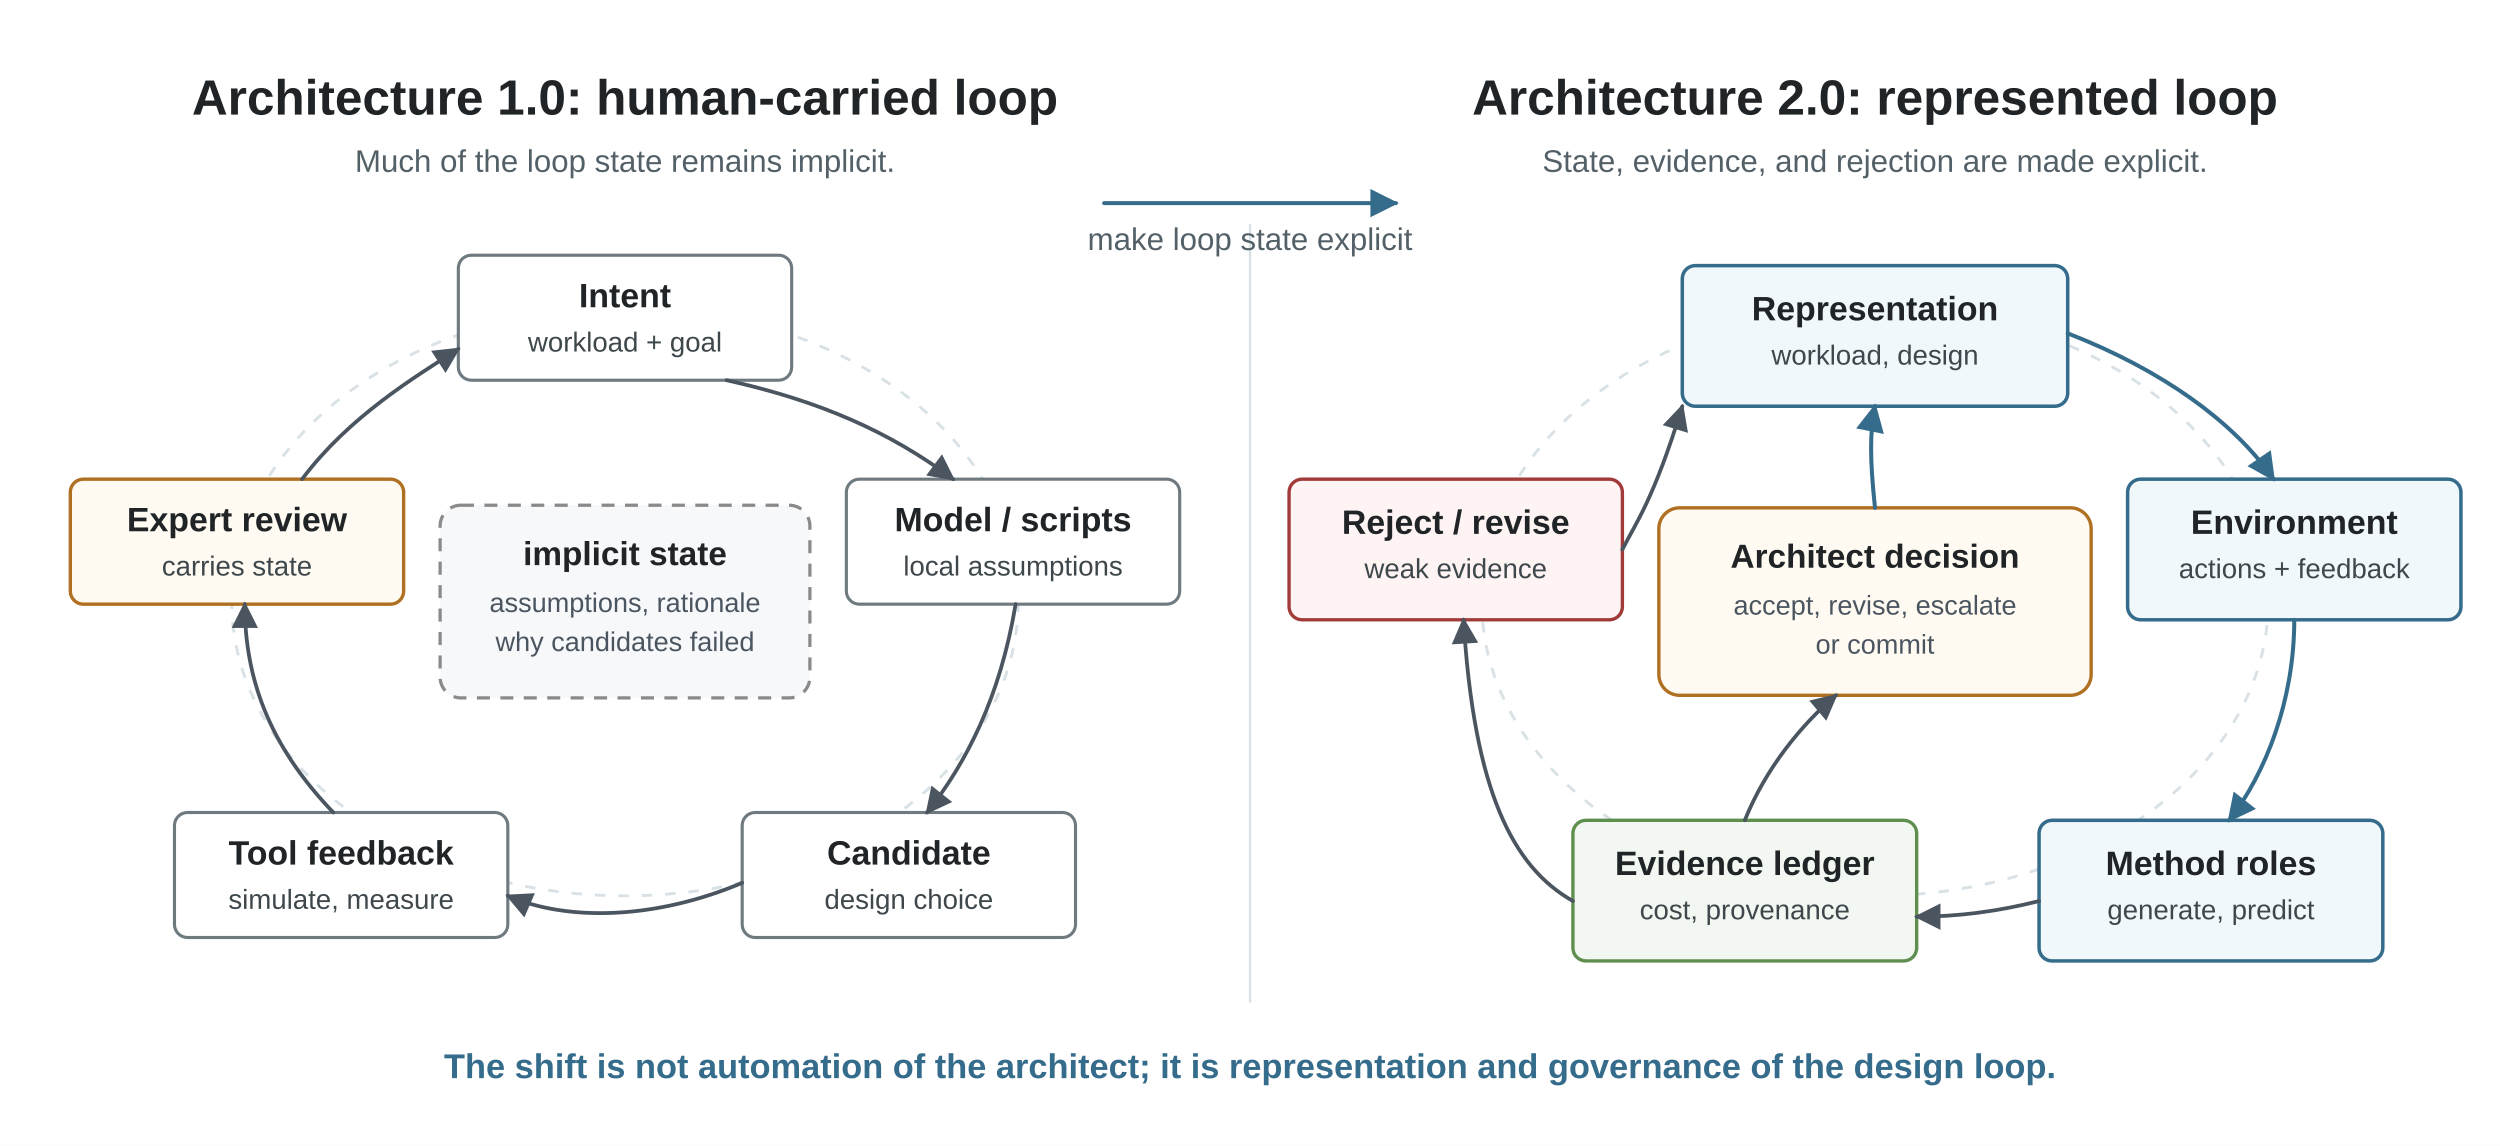
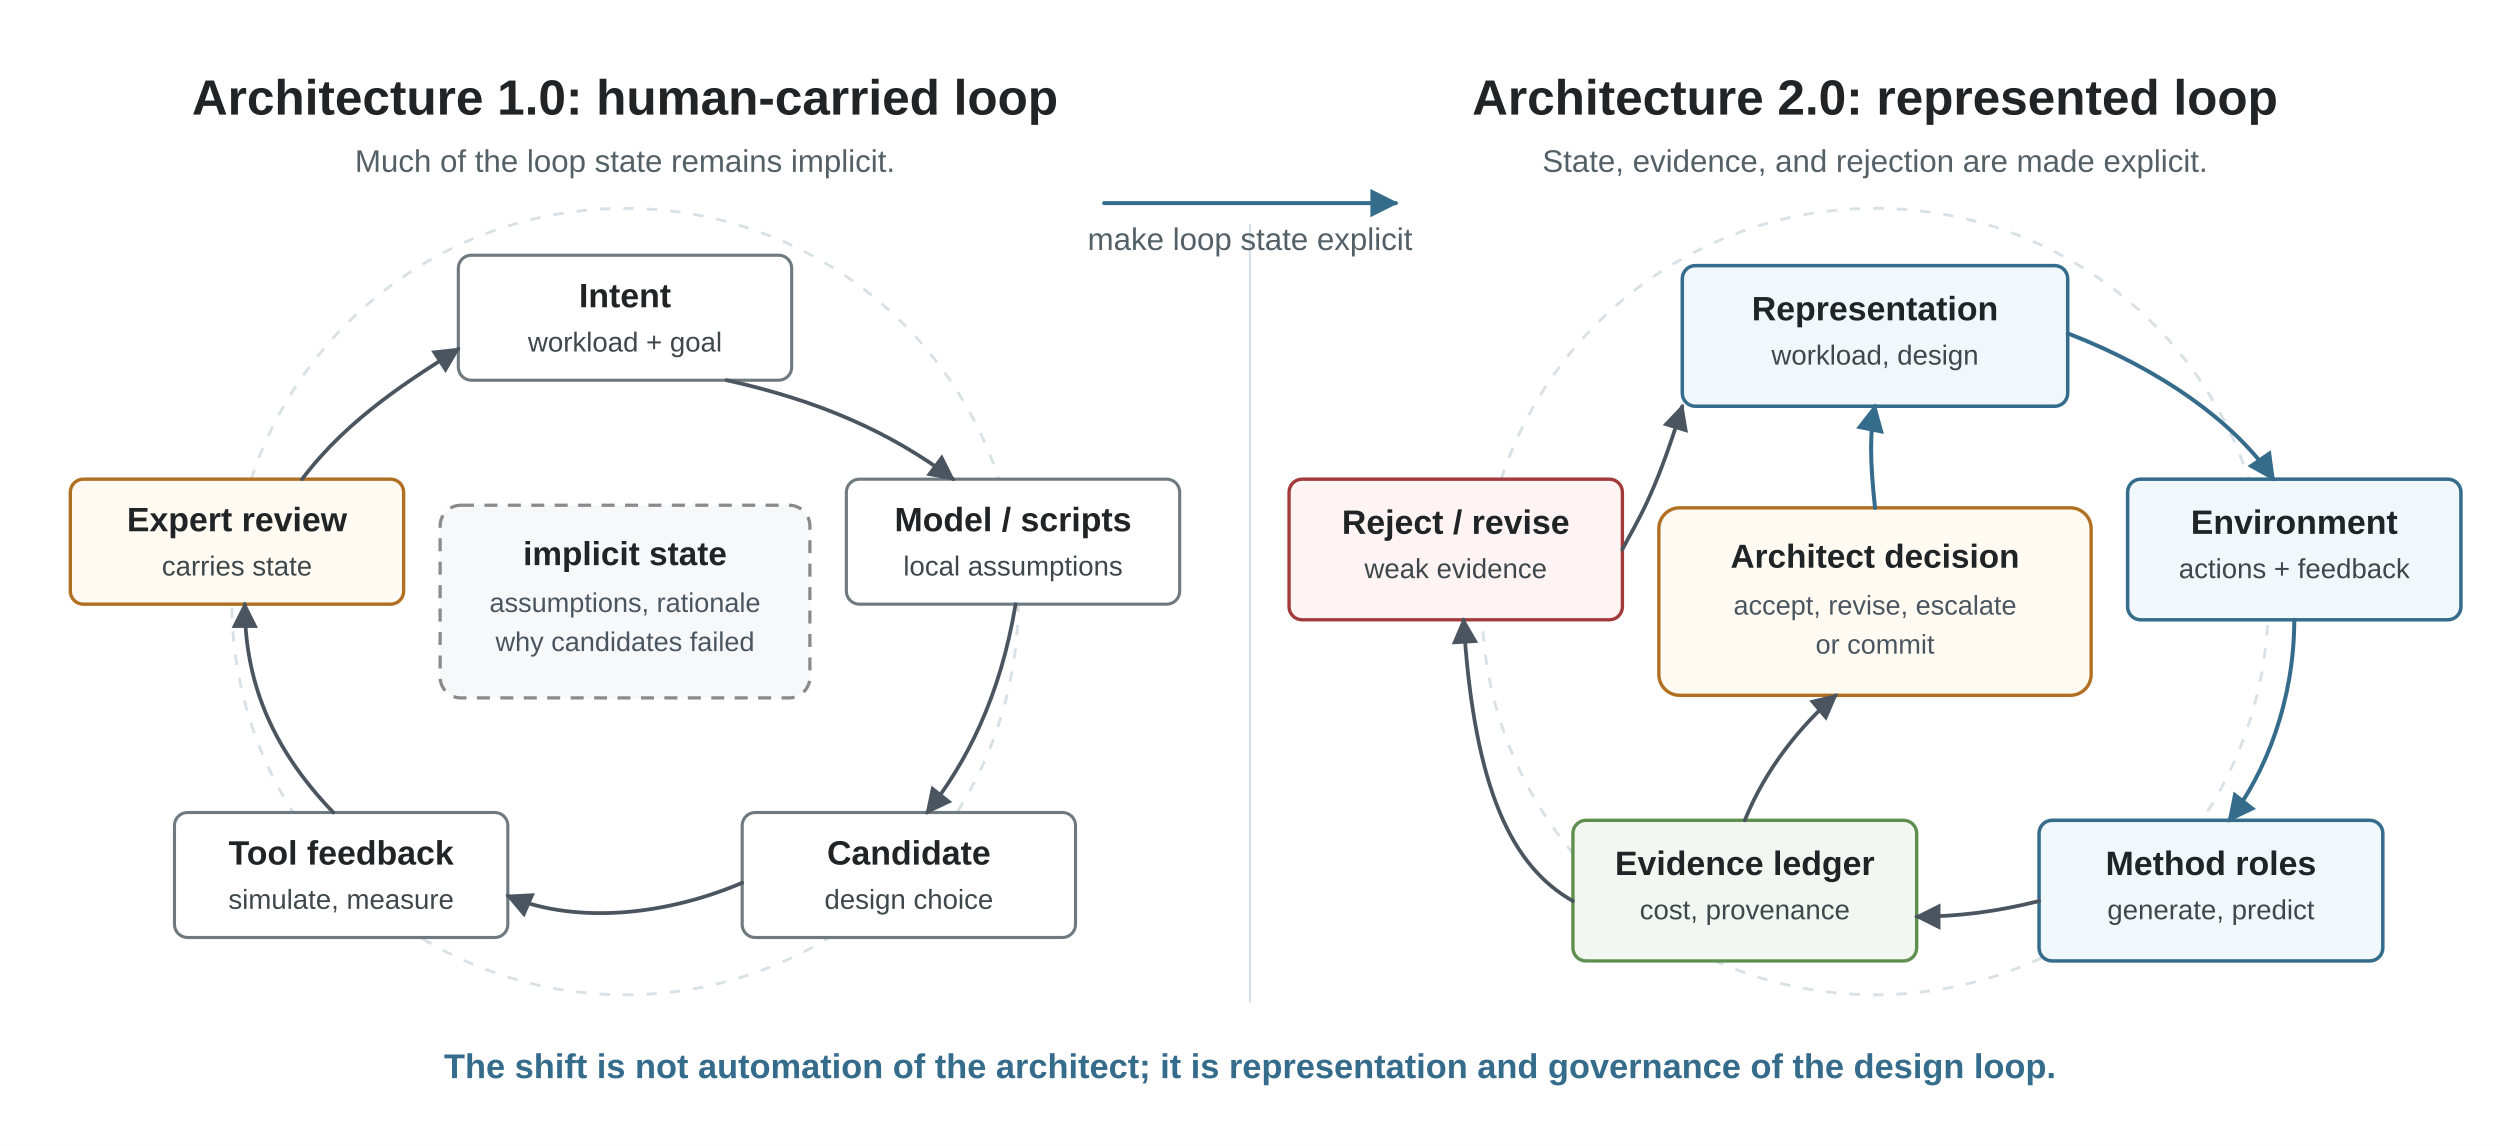
<svg xmlns="http://www.w3.org/2000/svg" viewBox="0 0 960 440" role="img">
  <defs>
    <marker id="arrow" viewBox="0 0 10 10" refX="9" refY="5" markerWidth="7" markerHeight="7" orient="auto">
      <path d="M 0 0 L 10 5 L 0 10 z" fill="#4A5560" />
    </marker>
    <marker id="arrow-blue" viewBox="0 0 10 10" refX="9" refY="5" markerWidth="7" markerHeight="7" orient="auto">
      <path d="M 0 0 L 10 5 L 0 10 z" fill="#356C8C" />
    </marker>
    <style>
      .font { font-family: Arial, Helvetica, sans-serif; }
      .title { font-size: 19px; font-weight: 700; fill: #202426; }
      .subtitle { font-size: 12px; fill: #536067; }
      .node-label { font-size: 13px; font-weight: 700; fill: #202426; }
      .node-body { font-size: 10.6px; fill: #3E474B; }
      .center-label { font-size: 12.8px; font-weight: 700; fill: #202426; }
      .center-body { font-size: 10.4px; fill: #4A5560; }
      .takeaway { font-size: 13.2px; font-weight: 700; fill: #356C8C; }
      .divider { stroke: #D8E1E5; stroke-width: 0.9; }
      .edge { stroke: #4A5560; stroke-width: 1.45; fill: none; stroke-linecap: round; stroke-linejoin: round; marker-end: url(#arrow); }
      .edge-blue { stroke: #356C8C; stroke-width: 1.55; fill: none; stroke-linecap: round; stroke-linejoin: round; marker-end: url(#arrow-blue); }
      .node { fill: #FFFFFF; stroke: #6E7A80; stroke-width: 1.2; }
      .state { fill: #F1F8FC; stroke: #356C8C; stroke-width: 1.35; }
      .evidence { fill: #F2F8F1; stroke: #5F8F4E; stroke-width: 1.3; }
      .human { fill: #FFFBF2; stroke: #B07021; stroke-width: 1.3; }
      .reject { fill: #FFF4F4; stroke: #A33A3A; stroke-width: 1.3; }
      .implicit { fill: #F7F8FA; stroke: #8A8A8A; stroke-width: 1.25; stroke-dasharray: 5 4; }
      .ghost-loop { stroke: #D8E1E5; stroke-width: 1.1; fill: none; stroke-dasharray: 4 5; }
    </style>
  </defs>
  <rect width="960" height="440" fill="#FFFFFF" />
  <g class="font">
    <text class="title" x="240" y="44" text-anchor="middle">Architecture 1.0: human-carried loop</text>
    <text class="subtitle" x="240" y="66" text-anchor="middle">Much of the loop state remains implicit.</text>
    <text class="title" x="720" y="44" text-anchor="middle">Architecture 2.0: represented loop</text>
    <text class="subtitle" x="720" y="66" text-anchor="middle">State, evidence, and rejection are made explicit.</text>
    <line class="divider" x1="480" y1="86" x2="480" y2="385" />
-     <ellipse class="ghost-loop" cx="240" cy="231" rx="151" ry="113" />
+     <circle class="ghost-loop" cx="240" cy="231" r="151" />
    <rect class="node" x="176" y="98" width="128" height="48" rx="5" />
    <text class="node-label" x="240" y="118" text-anchor="middle">Intent</text>
    <text class="node-body" x="240" y="135" text-anchor="middle">workload + goal</text>
    <rect class="node" x="325" y="184" width="128" height="48" rx="5" />
    <text class="node-label" x="389" y="204" text-anchor="middle">Model / scripts</text>
    <text class="node-body" x="389" y="221" text-anchor="middle">local assumptions</text>
    <rect class="node" x="285" y="312" width="128" height="48" rx="5" />
    <text class="node-label" x="349" y="332" text-anchor="middle">Candidate</text>
    <text class="node-body" x="349" y="349" text-anchor="middle">design choice</text>
    <rect class="node" x="67" y="312" width="128" height="48" rx="5" />
    <text class="node-label" x="131" y="332" text-anchor="middle">Tool feedback</text>
    <text class="node-body" x="131" y="349" text-anchor="middle">simulate, measure</text>
    <rect class="human" x="27" y="184" width="128" height="48" rx="5" />
    <text class="node-label" x="91" y="204" text-anchor="middle">Expert review</text>
    <text class="node-body" x="91" y="221" text-anchor="middle">carries state</text>
    <rect class="implicit" x="169" y="194" width="142" height="74" rx="8" />
    <text class="center-label" x="240" y="217" text-anchor="middle">implicit state</text>
    <text class="center-body" x="240" y="235" text-anchor="middle">assumptions, rationale</text>
    <text class="center-body" x="240" y="250" text-anchor="middle">why candidates failed</text>
    <path class="edge" d="M 279 146 C 315 154 342 166 366 184" />
    <path class="edge" d="M 390 232 C 384 268 371 293 356 312" />
    <path class="edge" d="M 285 339 C 252 353 218 354 195 344" />
    <path class="edge" d="M 128 312 C 103 286 94 260 94 232" />
    <path class="edge" d="M 116 184 C 134 160 159 145 176 134" />
    <path class="edge-blue" d="M 424 78 L 536 78" />
    <text class="subtitle" x="480" y="96" text-anchor="middle">make loop state explicit</text>
-     <ellipse class="ghost-loop" cx="720" cy="231" rx="151" ry="113" />
+     <circle class="ghost-loop" cx="720" cy="231" r="151" />
    <rect class="state" x="646" y="102" width="148" height="54" rx="5" />
    <text class="node-label" x="720" y="123" text-anchor="middle">Representation</text>
    <text class="node-body" x="720" y="140" text-anchor="middle">workload, design</text>
    <rect class="state" x="817" y="184" width="128" height="54" rx="5" />
    <text class="node-label" x="881" y="205" text-anchor="middle">Environment</text>
    <text class="node-body" x="881" y="222" text-anchor="middle">actions + feedback</text>
    <rect class="state" x="783" y="315" width="132" height="54" rx="5" />
    <text class="node-label" x="849" y="336" text-anchor="middle">Method roles</text>
    <text class="node-body" x="849" y="353" text-anchor="middle">generate, predict</text>
    <rect class="evidence" x="604" y="315" width="132" height="54" rx="5" />
    <text class="node-label" x="670" y="336" text-anchor="middle">Evidence ledger</text>
    <text class="node-body" x="670" y="353" text-anchor="middle">cost, provenance</text>
    <rect class="reject" x="495" y="184" width="128" height="54" rx="5" />
    <text class="node-label" x="559" y="205" text-anchor="middle">Reject / revise</text>
    <text class="node-body" x="559" y="222" text-anchor="middle">weak evidence</text>
    <rect class="human" x="637" y="195" width="166" height="72" rx="8" />
    <text class="center-label" x="720" y="218" text-anchor="middle">Architect decision</text>
    <text class="center-body" x="720" y="236" text-anchor="middle">accept, revise, escalate</text>
    <text class="center-body" x="720" y="251" text-anchor="middle">or commit</text>
    <path class="edge-blue" d="M 794 128 C 830 142 858 162 873 184" />
    <path class="edge-blue" d="M 881 238 C 881 269 870 297 856 315" />
    <path class="edge" d="M 783 346 C 767 350 752 352 736 352" />
    <path class="edge" d="M 604 346 C 581 333 566 304 562 238" />
    <path class="edge" d="M 623 211 C 628 201 635 192 646 156" />
    <path class="edge" d="M 670 315 C 678 295 692 278 705 267" />
    <path class="edge-blue" d="M 720 195 C 718 176 718 166 720 156" />
    <text class="takeaway" x="480" y="414" text-anchor="middle">The shift is not automation of the architect; it is representation and governance of the design loop.</text>
  </g>
</svg>
